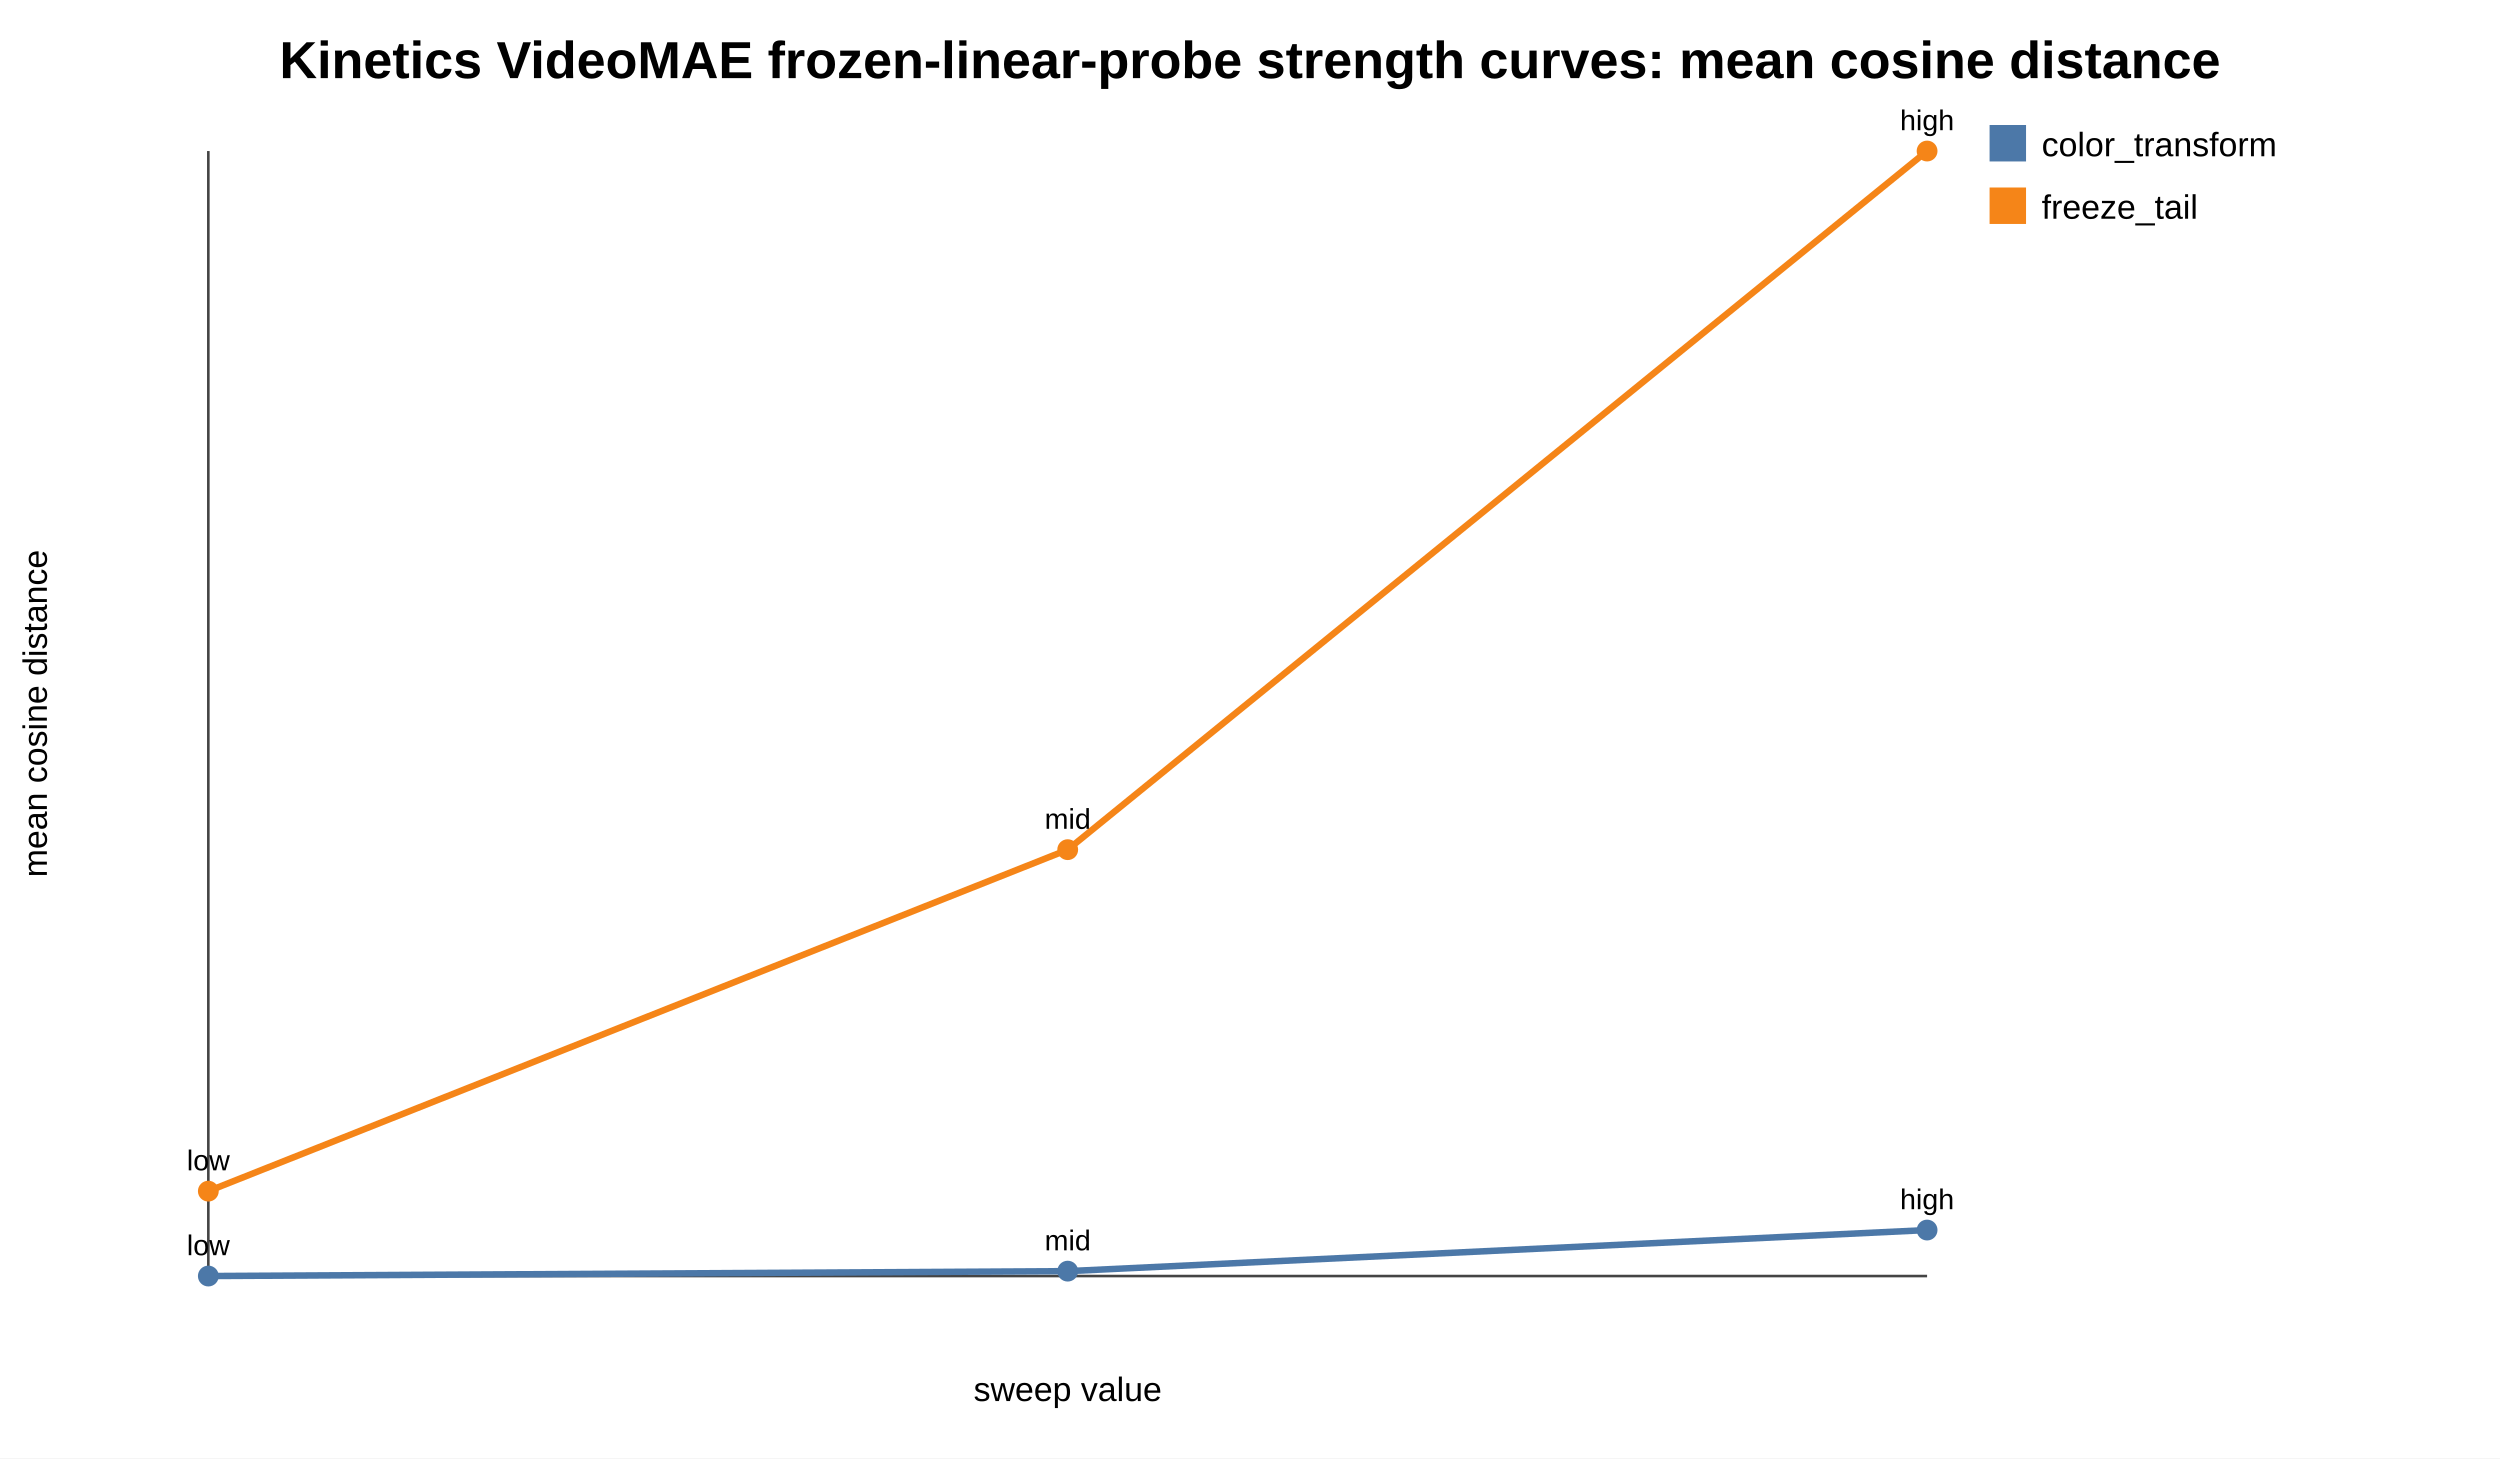
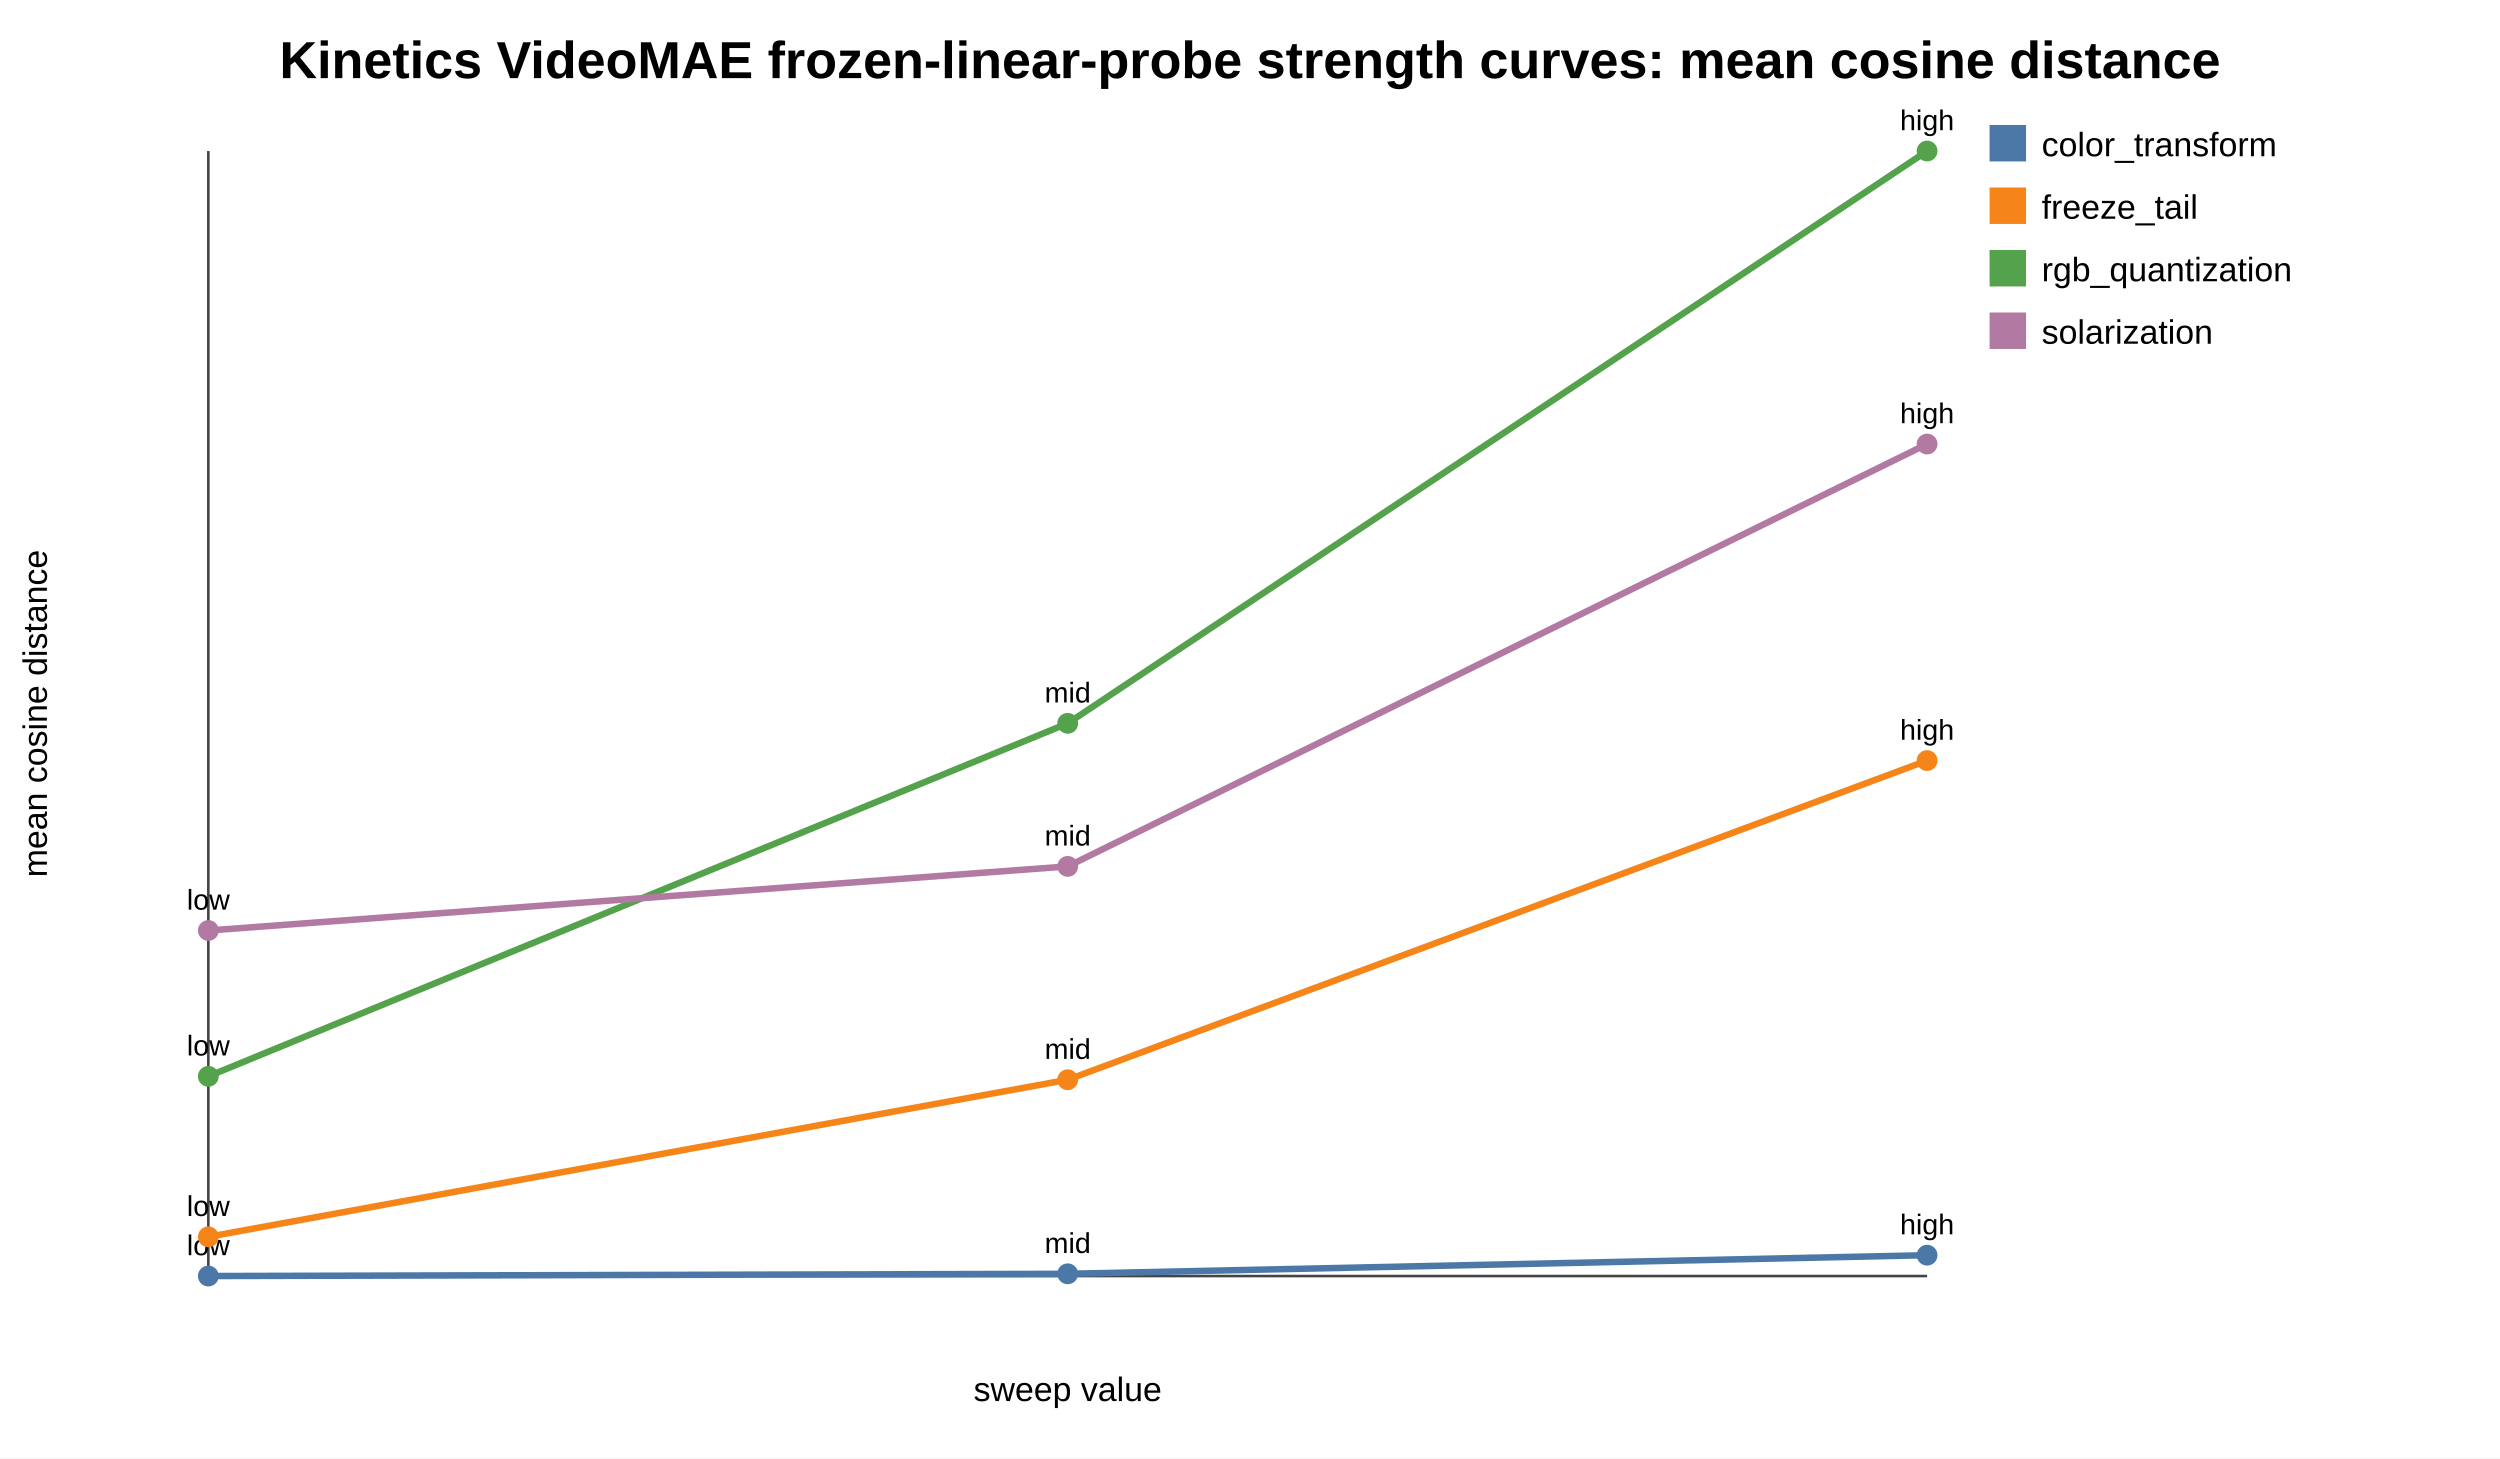
<svg xmlns="http://www.w3.org/2000/svg" width="960" height="560" viewBox="0 0 960 560">
  <rect width="100%" height="100%" fill="white" />
  <text x="480.00" y="30.00" text-anchor="middle" font-family="Arial, sans-serif" font-size="20" font-weight="700">Kinetics VideoMAE frozen-linear-probe strength curves: mean cosine distance</text>
  <line x1="80" y1="490" x2="740" y2="490" stroke="#444" stroke-width="1" />
  <line x1="80" y1="58" x2="80" y2="490" stroke="#444" stroke-width="1" />
-   <polyline points="80.00,490.00 410.00,488.12 740.00,472.34" fill="none" stroke="#4c78a8" stroke-width="2.5" />
+   <polyline points="80.00,490.00 410.00,489.14 740.00,481.99" fill="none" stroke="#4c78a8" stroke-width="2.5" />
  <circle cx="80.00" cy="490.00" r="4" fill="#4c78a8" />
  <text x="80.00" y="482.00" text-anchor="middle" font-family="Arial, sans-serif" font-size="11" font-weight="400">low</text>
-   <circle cx="410.00" cy="488.12" r="4" fill="#4c78a8" />
-   <text x="410.00" y="480.12" text-anchor="middle" font-family="Arial, sans-serif" font-size="11" font-weight="400">mid</text>
-   <circle cx="740.00" cy="472.34" r="4" fill="#4c78a8" />
-   <text x="740.00" y="464.34" text-anchor="middle" font-family="Arial, sans-serif" font-size="11" font-weight="400">high</text>
+   <circle cx="410.00" cy="489.14" r="4" fill="#4c78a8" />
+   <text x="410.00" y="481.14" text-anchor="middle" font-family="Arial, sans-serif" font-size="11" font-weight="400">mid</text>
+   <circle cx="740.00" cy="481.99" r="4" fill="#4c78a8" />
+   <text x="740.00" y="473.99" text-anchor="middle" font-family="Arial, sans-serif" font-size="11" font-weight="400">high</text>
  <rect x="764" y="48" width="14" height="14" fill="#4c78a8" />
  <text x="784.00" y="60.00" text-anchor="start" font-family="Arial, sans-serif" font-size="13" font-weight="400">color_transform</text>
-   <polyline points="80.00,457.40 410.00,326.27 740.00,58.00" fill="none" stroke="#f58518" stroke-width="2.5" />
-   <circle cx="80.00" cy="457.40" r="4" fill="#f58518" />
-   <text x="80.00" y="449.40" text-anchor="middle" font-family="Arial, sans-serif" font-size="11" font-weight="400">low</text>
-   <circle cx="410.00" cy="326.27" r="4" fill="#f58518" />
-   <text x="410.00" y="318.27" text-anchor="middle" font-family="Arial, sans-serif" font-size="11" font-weight="400">mid</text>
-   <circle cx="740.00" cy="58.00" r="4" fill="#f58518" />
-   <text x="740.00" y="50.00" text-anchor="middle" font-family="Arial, sans-serif" font-size="11" font-weight="400">high</text>
+   <polyline points="80.00,474.94 410.00,414.62 740.00,292.06" fill="none" stroke="#f58518" stroke-width="2.5" />
+   <circle cx="80.00" cy="474.94" r="4" fill="#f58518" />
+   <text x="80.00" y="466.94" text-anchor="middle" font-family="Arial, sans-serif" font-size="11" font-weight="400">low</text>
+   <circle cx="410.00" cy="414.62" r="4" fill="#f58518" />
+   <text x="410.00" y="406.62" text-anchor="middle" font-family="Arial, sans-serif" font-size="11" font-weight="400">mid</text>
+   <circle cx="740.00" cy="292.06" r="4" fill="#f58518" />
+   <text x="740.00" y="284.06" text-anchor="middle" font-family="Arial, sans-serif" font-size="11" font-weight="400">high</text>
  <rect x="764" y="72" width="14" height="14" fill="#f58518" />
  <text x="784.00" y="84.00" text-anchor="start" font-family="Arial, sans-serif" font-size="13" font-weight="400">freeze_tail</text>
+   <polyline points="80.00,413.31 410.00,277.76 740.00,58.00" fill="none" stroke="#54a24b" stroke-width="2.5" />
+   <circle cx="80.00" cy="413.31" r="4" fill="#54a24b" />
+   <text x="80.00" y="405.31" text-anchor="middle" font-family="Arial, sans-serif" font-size="11" font-weight="400">low</text>
+   <circle cx="410.00" cy="277.76" r="4" fill="#54a24b" />
+   <text x="410.00" y="269.76" text-anchor="middle" font-family="Arial, sans-serif" font-size="11" font-weight="400">mid</text>
+   <circle cx="740.00" cy="58.00" r="4" fill="#54a24b" />
+   <text x="740.00" y="50.00" text-anchor="middle" font-family="Arial, sans-serif" font-size="11" font-weight="400">high</text>
+   <rect x="764" y="96" width="14" height="14" fill="#54a24b" />
+   <text x="784.00" y="108.00" text-anchor="start" font-family="Arial, sans-serif" font-size="13" font-weight="400">rgb_quantization</text>
+   <polyline points="80.00,357.31 410.00,332.69 740.00,170.51" fill="none" stroke="#b279a2" stroke-width="2.5" />
+   <circle cx="80.00" cy="357.31" r="4" fill="#b279a2" />
+   <text x="80.00" y="349.31" text-anchor="middle" font-family="Arial, sans-serif" font-size="11" font-weight="400">low</text>
+   <circle cx="410.00" cy="332.69" r="4" fill="#b279a2" />
+   <text x="410.00" y="324.69" text-anchor="middle" font-family="Arial, sans-serif" font-size="11" font-weight="400">mid</text>
+   <circle cx="740.00" cy="170.51" r="4" fill="#b279a2" />
+   <text x="740.00" y="162.51" text-anchor="middle" font-family="Arial, sans-serif" font-size="11" font-weight="400">high</text>
+   <rect x="764" y="120" width="14" height="14" fill="#b279a2" />
+   <text x="784.00" y="132.00" text-anchor="start" font-family="Arial, sans-serif" font-size="13" font-weight="400">solarization</text>
  <text x="410.00" y="538.00" text-anchor="middle" font-family="Arial, sans-serif" font-size="13" font-weight="400">sweep value</text>
  <text x="18.00" y="274.00" text-anchor="middle" font-family="Arial, sans-serif" font-size="13" font-weight="400" transform="rotate(-90 18.00 274.00)">mean cosine distance</text>
</svg>
